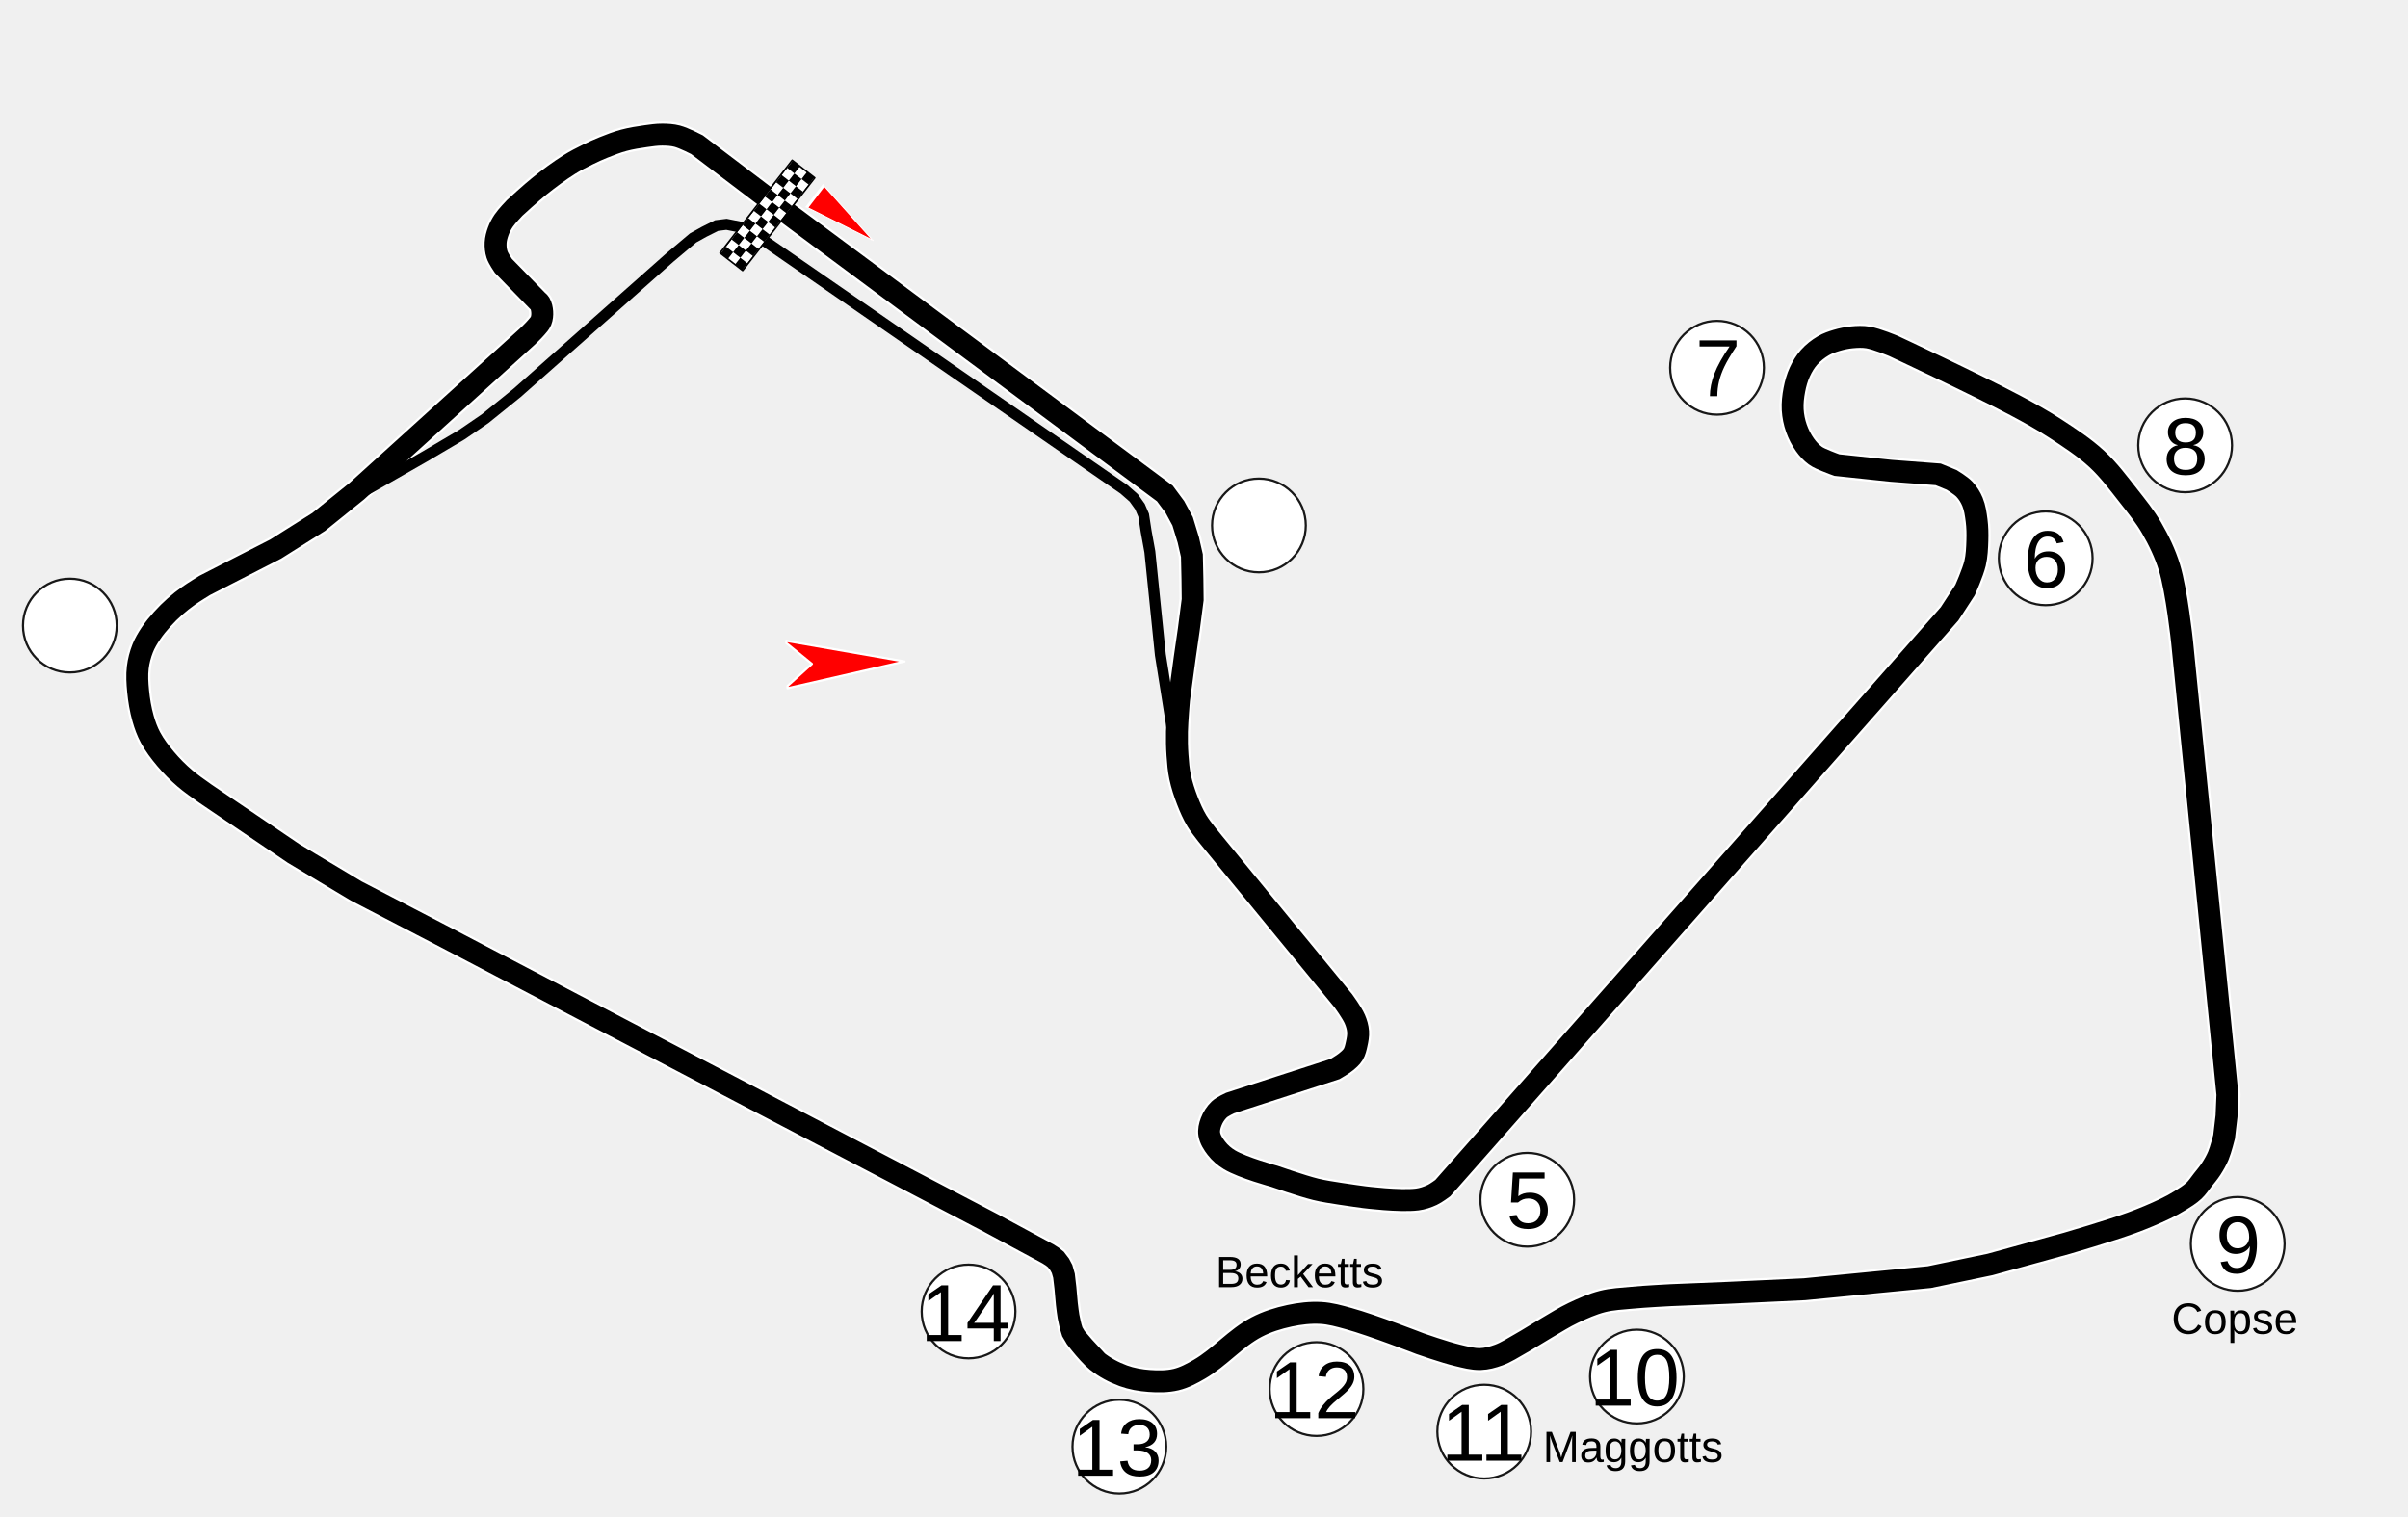
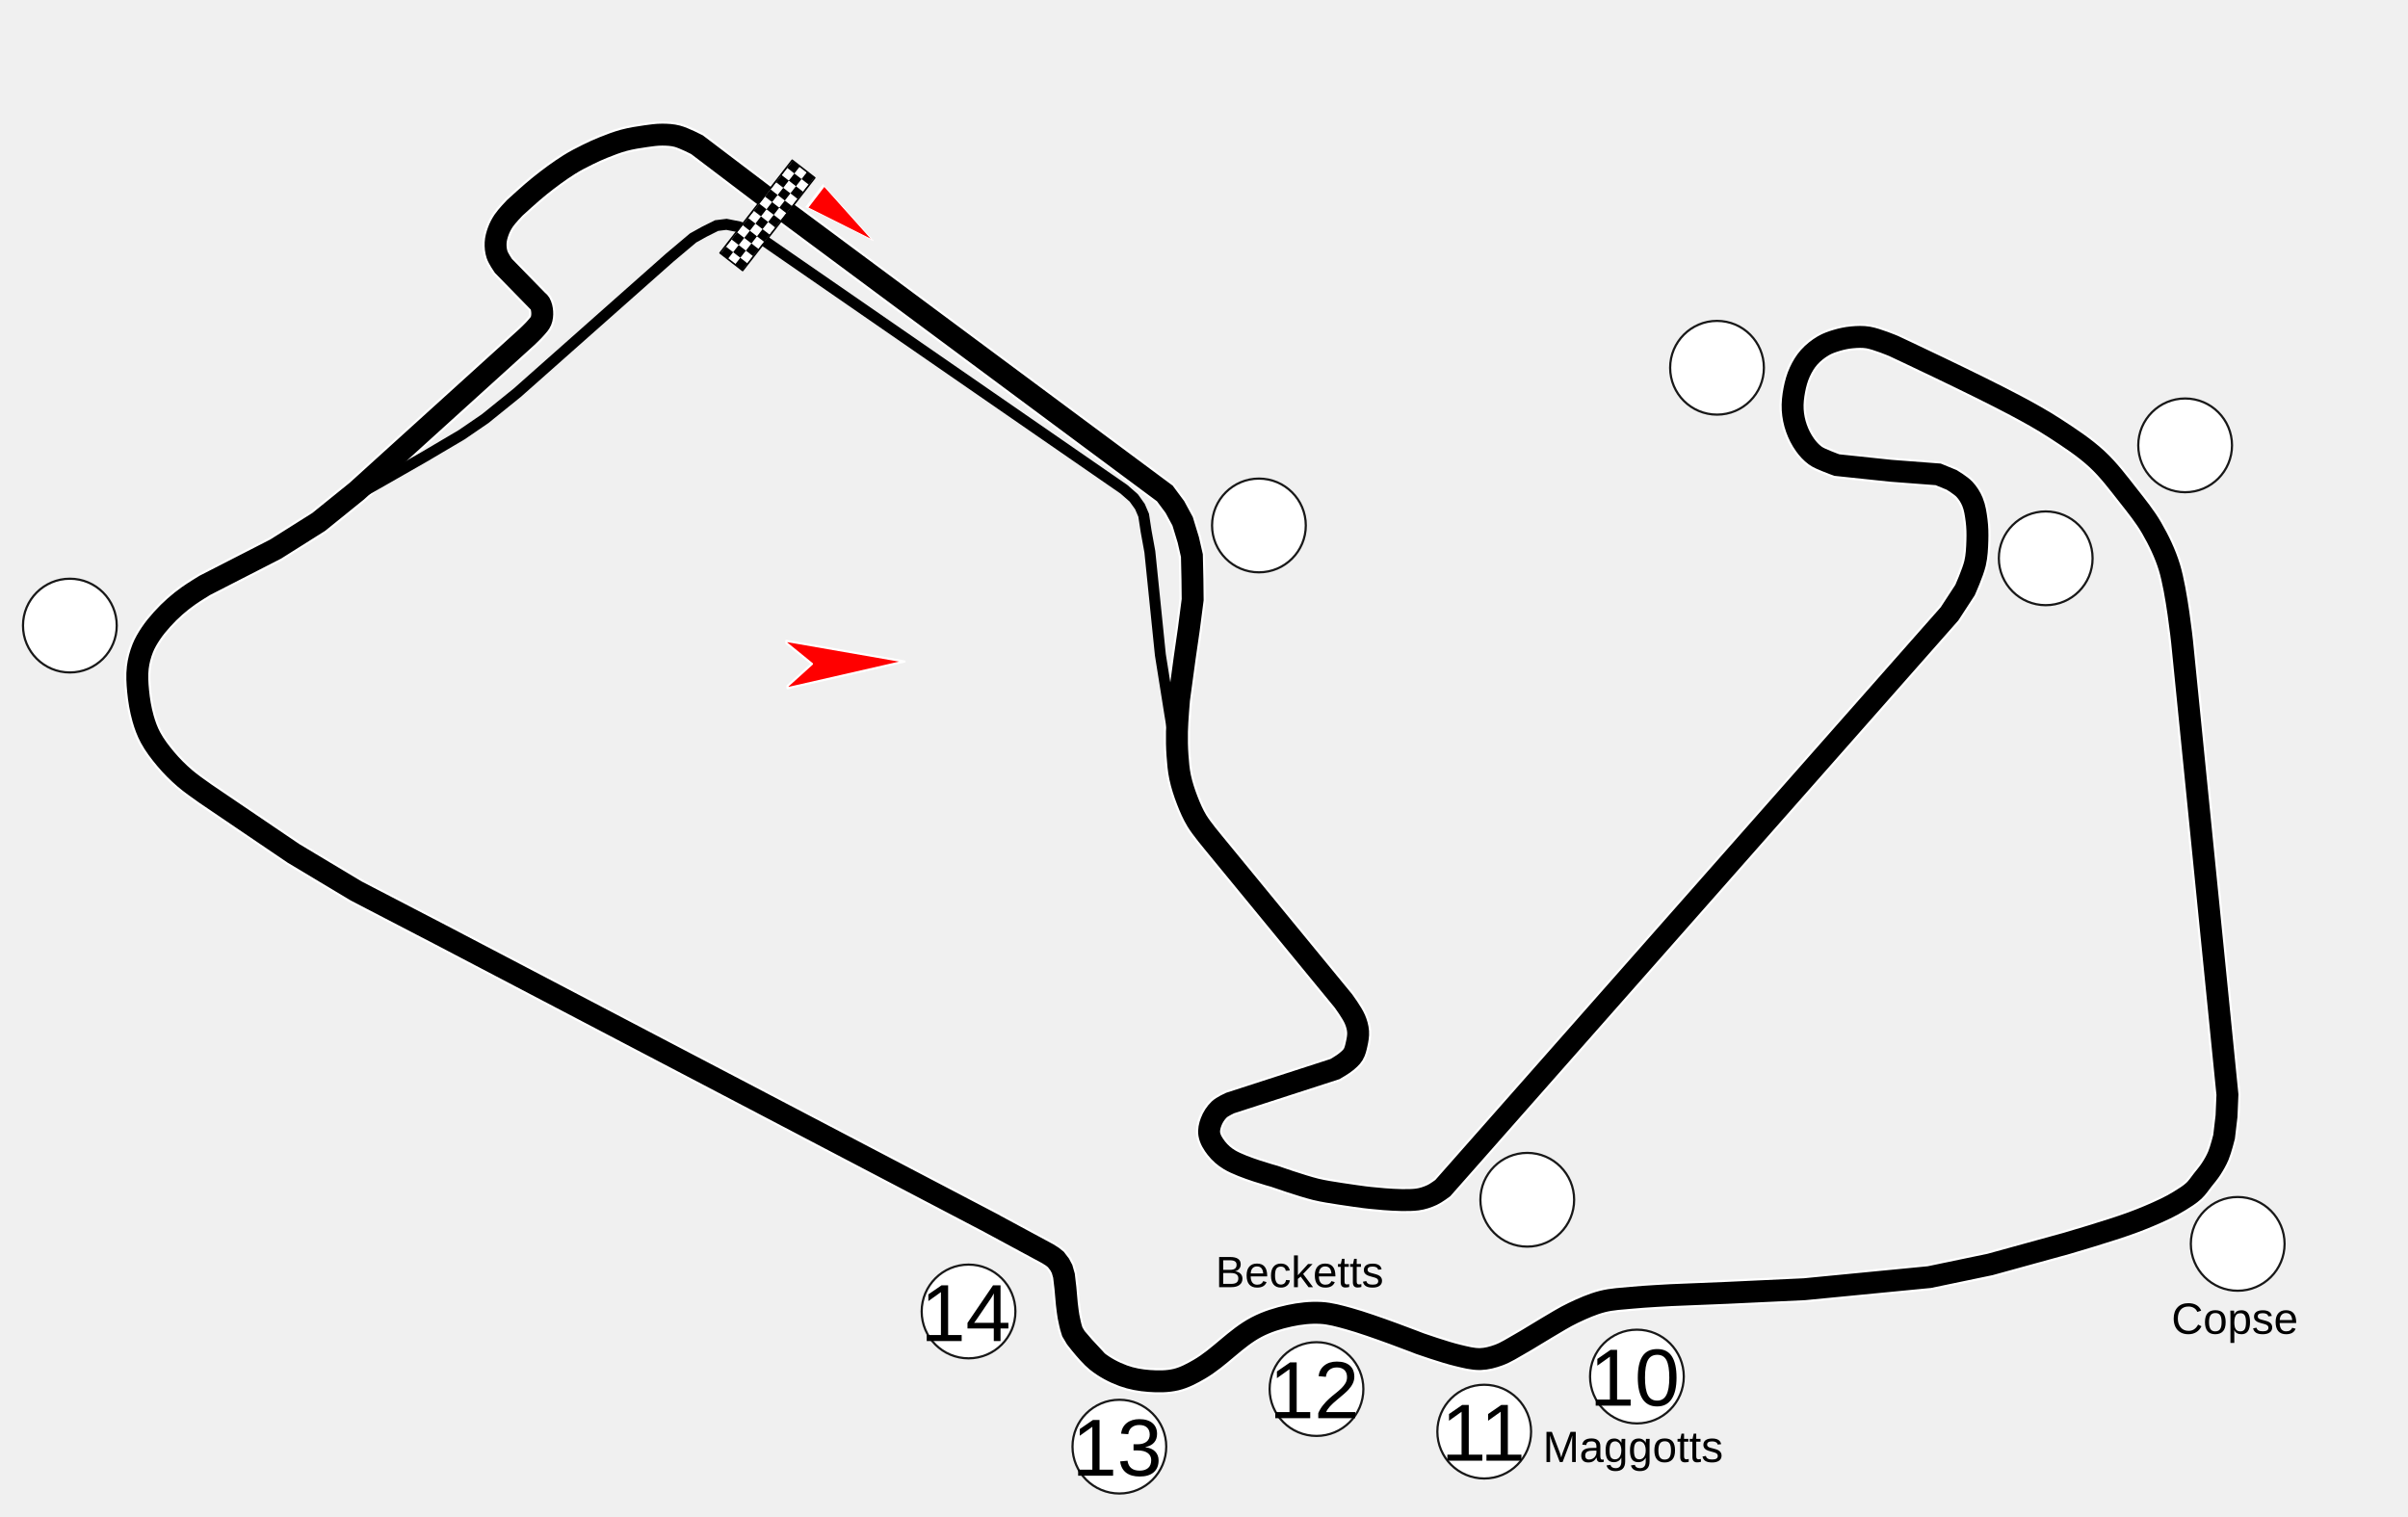
<svg xmlns="http://www.w3.org/2000/svg" xmlns:xlink="http://www.w3.org/1999/xlink" width="1098.918" height="692.097" id="svg2" version="1.1">
  <defs id="defs4">
    <pattern xlink:href="#pattern4059" id="pattern3911" patternTransform="matrix(0.4562459,3.1510055e-8,-3.1510055e-8,0.4562459,-528.4503,-80.61531)" />
    <pattern xlink:href="#pattern5356" id="pattern4059" patternTransform="matrix(0.4562459,3.1510055e-8,-3.1510055e-8,0.4562459,-598.7899,-84.65726)" />
    <pattern xlink:href="#pattern4166" id="pattern5356" patternTransform="matrix(0.4562459,2.877603e-8,-2.877603e-8,0.4562459,-617.1336,-912.9115)" />
    <pattern xlink:href="#pattern4912" id="pattern4166" patternTransform="matrix(0.4562459,3.0071167e-8,-3.0071167e-8,0.4562459,521.0487,-1945.013)" />
    <pattern patternUnits="userSpaceOnUse" width="18.181" height="18.138" patternTransform="matrix(0.1737876,0,0,0.1737876,763.4772,1693.907)" id="pattern4912">
      <g id="g4907" transform="translate(-1025.535,-1215.281)">
        <rect style="opacity:1;fill:#000000;fill-opacity:1;stroke:none;stroke-width:0.5;stroke-linecap:round;stroke-linejoin:round;stroke-miterlimit:4;stroke-dasharray:none;stroke-dashoffset:0;stroke-opacity:1" id="rect4899" width="18.173" height="18.096" x="1025.535" y="1215.281" />
        <rect style="opacity:1;fill:#ffffff;fill-opacity:1;stroke:none;stroke-width:0.5;stroke-linecap:round;stroke-linejoin:round;stroke-miterlimit:4;stroke-dasharray:none;stroke-dashoffset:0;stroke-opacity:1" id="rect4903" width="9.075" height="9.075" x="1025.535" y="1215.281" />
        <rect style="opacity:1;fill:#ffffff;fill-opacity:1;stroke:none;stroke-width:0.5;stroke-linecap:round;stroke-linejoin:round;stroke-miterlimit:4;stroke-dasharray:none;stroke-dashoffset:0;stroke-opacity:1" id="rect4905" width="9.075" height="9.075" x="1034.641" y="1224.344" />
      </g>
    </pattern>
  </defs>
  <g id="layer2" style="display:inline" transform="translate(-2.867133,-9.03294)">
    <path d="m 454.627,566.967 26.402,14.246 2.067,1.306 1.632,1.306 1.741,2.285 1.088,2.067 0.87,3.047 0.326,2.829 0.326,2.72 0.326,3.699 0.326,3.645 0.381,3.128 0.381,2.584 0.653,3.101 0.435,1.795 0.653,2.122 1.523,2.557 3.815,4.433 4.784,5.141 1.428,1.571 M 456.809,568.1 204.043,435.706 165.442,415.66 136.931,398.576 102.212,375.042 c 0,0 -10.217,-6.741 -14.862,-10.704 -3.199,-2.729 -6.188,-5.728 -8.893,-8.948 -2.568,-3.057 -5.021,-6.265 -6.911,-9.781 -1.479,-2.75 -2.553,-5.723 -3.401,-8.728 -1.148,-4.071 -1.846,-8.277 -2.251,-12.487 -0.342,-3.561 -0.569,-7.18 -0.144,-10.732 0.359,-3.004 1.146,-5.976 2.257,-8.79 0.933,-2.362 2.257,-4.567 3.662,-6.683 1.541,-2.321 3.338,-4.471 5.197,-6.546 1.847,-2.061 3.827,-4.008 5.899,-5.844 1.932,-1.712 3.972,-3.305 6.072,-4.805 2.411,-1.722 7.476,-4.805 7.476,-4.805 l 32.352,-16.575 19.659,-12.389 17.374,-14.044 77.645,-70.375 c 0,0 2.861,-2.692 4.13,-4.186 0.838,-0.987 1.803,-1.938 2.284,-3.14 0.516,-1.289 0.643,-2.744 0.551,-4.13 -0.09,-1.359 -0.393,-2.761 -1.069,-3.944 -0.253,-0.443 -1.069,-1.095 -1.069,-1.095 l -15.596,-15.97 c 0,0 -2.267,-3.273 -2.875,-5.14 -0.56,-1.72 -0.743,-3.581 -0.647,-5.387 0.096,-1.798 0.592,-3.572 1.21,-5.264 0.613,-1.678 1.451,-3.286 2.447,-4.768 1.439,-2.14 5.041,-5.868 5.041,-5.868 0,0 7.496,-6.904 11.478,-10.077 4.33,-3.451 8.78,-6.778 13.47,-9.722 2.718,-1.707 5.59,-3.161 8.467,-4.584 2.314,-1.145 4.665,-2.221 7.062,-3.18 3.069,-1.228 6.162,-2.435 9.354,-3.29 3.294,-0.883 6.679,-1.412 10.057,-1.886 2.476,-0.348 4.968,-0.714 7.469,-0.702 2.268,0.011 4.572,0.132 6.766,0.702 3.18,0.826 9.059,3.882 9.059,3.882 l 37.528,28.47 175.995,130.702 4.584,6.174 3.531,6.526 2.588,8.487 1.645,7.173 0.241,10.683 0.11,9.43 -1.755,13.512 -1.886,13.071 -2.588,19.08 c 0,0 -0.841,9.715 -0.943,14.586 -0.075,3.568 -0.011,7.144 0.241,10.704 0.238,3.356 0.5,6.731 1.198,10.022 0.776,3.659 1.953,7.236 3.305,10.724 1.234,3.183 2.604,6.34 4.371,9.261 2.106,3.481 7.357,9.738 7.357,9.738 l 59.528,72.468 c 0,0 3.906,5.315 5.199,8.318 0.768,1.783 1.328,3.701 1.465,5.638 0.133,1.887 -0.233,3.791 -0.641,5.638 -0.367,1.66 -0.727,3.388 -1.615,4.839 -0.837,1.368 -2.128,2.419 -3.37,3.434 -1.514,1.237 -4.92,3.191 -4.92,3.191 l -47.881,15.506 c 0,0 -3.56,1.607 -4.944,2.932 -1.628,1.559 -2.899,3.555 -3.699,5.662 -0.673,1.773 -1.136,3.757 -0.832,5.629 0.383,2.357 1.775,4.503 3.237,6.392 1.627,2.101 3.702,3.906 5.984,5.266 6.234,3.716 20.428,7.533 20.428,7.533 0,0 12.488,4.378 18.903,5.962 3.746,0.925 7.583,1.442 11.392,2.057 3.609,0.583 10.858,1.548 10.858,1.548 0,0 16.111,2.049 24.082,1.04 2.364,-0.299 4.678,-1.078 6.841,-2.08 1.729,-0.801 4.806,-3.097 4.806,-3.097 l 231.289,-262.106 7.062,-10.834 c 0,0 3.594,-7.996 4.584,-12.239 0.797,-3.413 0.945,-6.959 1.053,-10.463 0.093,-3.02 0.035,-6.062 -0.351,-9.059 -0.372,-2.885 -0.773,-5.834 -1.886,-8.522 -0.864,-2.086 -2.099,-4.063 -3.641,-5.713 -1.646,-1.761 -5.823,-4.288 -5.823,-4.288 l -6.174,-2.533 -21.648,-1.645 -24.587,-2.588 c 0,0 -3.21,-1.147 -4.77,-1.831 -1.744,-0.764 -3.585,-1.408 -5.121,-2.533 -1.8,-1.318 -3.341,-3.01 -4.64,-4.825 -1.666,-2.329 -2.988,-4.933 -3.937,-7.634 -0.948,-2.699 -1.534,-5.556 -1.7,-8.412 -0.178,-3.043 0.183,-6.12 0.757,-9.114 0.533,-2.778 1.3,-5.544 2.478,-8.116 1.101,-2.405 2.477,-4.734 4.233,-6.711 1.859,-2.093 4.112,-3.868 6.526,-5.287 1.912,-1.124 4.049,-1.845 6.174,-2.478 2.204,-0.656 4.477,-1.132 6.766,-1.349 2.478,-0.235 5.013,-0.353 7.469,0.055 4.037,0.67 11.647,3.882 11.647,3.882 0,0 37.422,17.479 55.645,27.176 6.156,3.276 12.278,6.65 18.117,10.463 6.599,4.31 13.279,8.636 19.06,13.994 5.385,4.99 9.804,10.944 14.345,16.713 3.735,4.745 7.572,9.468 10.593,14.696 3.294,5.7 6.195,11.709 8.116,18.007 3.342,10.96 5.768,33.887 5.768,33.887 l 20.705,206.722 -0.416,9.816 -1.119,9.465 c 0,0 -1.443,5.783 -2.588,8.522 -0.887,2.122 -2.042,4.133 -3.29,6.064 -1.177,1.821 -2.596,3.474 -3.937,5.176 -1.285,1.631 -2.42,3.408 -3.937,4.825 -1.931,1.804 -4.228,3.185 -6.47,4.584 -2.084,1.301 -4.257,2.464 -6.47,3.531 -5.055,2.436 -10.248,4.599 -15.514,6.536 -9.698,3.567 -29.558,9.344 -29.558,9.344 l -35.05,9.65 -27.677,5.768 -57.029,5.527 -35.091,1.645 -25.731,1.053 c 0,0 -11.959,0.607 -17.917,1.184 -4.479,0.434 -9.031,0.6 -13.392,1.71 -4.643,1.183 -9.063,3.168 -13.392,5.221 -4.111,1.95 -7.954,4.424 -11.887,6.711 -4.186,2.434 -8.24,5.094 -12.463,7.463 -3.176,1.782 -6.252,3.83 -9.674,5.074 -2.67,0.971 -5.488,1.739 -8.328,1.814 -3.523,0.094 -7.005,-0.888 -10.435,-1.696 -5.808,-1.369 -17.092,-5.323 -17.092,-5.323 0,0 -21.502,-8.388 -32.606,-11.456 -4.16,-1.149 -8.377,-2.35 -12.687,-2.588 -4.757,-0.263 -9.576,0.297 -14.235,1.294 -5.191,1.111 -10.36,2.712 -15.063,5.176 -9.573,5.017 -16.773,13.784 -26.115,19.22 -3.346,1.947 -6.842,3.827 -10.607,4.731 -3.987,0.957 -8.194,0.936 -12.283,0.637 -4.014,-0.294 -8.059,-0.99 -11.838,-2.376 -4.324,-1.585 -8.495,-3.807 -12.092,-6.683 -2.259,-1.806 -5.209,-5.204 -7.39,-7.873 -1.751,-2.143 -2.349,-3.008 -2.349,-3.008" style="fill:none;stroke:#ffffff;stroke-width:12;stroke-linecap:butt;stroke-linejoin:miter;stroke-miterlimit:4;stroke-opacity:1;stroke-dasharray:none;display:inline" id="path5754" />
    <path id="path4068" style="fill:none;stroke:#000000;stroke-width:10;stroke-linecap:butt;stroke-linejoin:miter;stroke-miterlimit:4;stroke-opacity:1;stroke-dasharray:none;display:inline" d="m 454.627,566.967 26.402,14.246 2.067,1.306 1.632,1.306 1.741,2.285 1.088,2.067 0.87,3.047 0.326,2.829 0.326,2.72 0.326,3.699 0.326,3.645 0.381,3.128 0.381,2.584 0.653,3.101 0.435,1.795 0.653,2.122 1.523,2.557 3.815,4.433 4.784,5.141 1.428,1.571 M 456.809,568.1 204.043,435.706 165.442,415.66 136.931,398.576 102.212,375.042 c 0,0 -10.217,-6.741 -14.862,-10.704 -3.199,-2.729 -6.188,-5.728 -8.893,-8.948 -2.568,-3.057 -5.021,-6.265 -6.911,-9.781 -1.479,-2.75 -2.553,-5.723 -3.401,-8.728 -1.148,-4.071 -1.846,-8.277 -2.251,-12.487 -0.342,-3.561 -0.569,-7.18 -0.144,-10.732 0.359,-3.004 1.146,-5.976 2.257,-8.79 0.933,-2.362 2.257,-4.567 3.662,-6.683 1.541,-2.321 3.338,-4.471 5.197,-6.546 1.847,-2.061 3.827,-4.008 5.899,-5.844 1.932,-1.712 3.972,-3.305 6.072,-4.805 2.411,-1.722 7.476,-4.805 7.476,-4.805 l 32.352,-16.575 19.659,-12.389 17.374,-14.044 77.645,-70.375 c 0,0 2.861,-2.692 4.13,-4.186 0.838,-0.987 1.803,-1.938 2.284,-3.14 0.516,-1.289 0.643,-2.744 0.551,-4.13 -0.09,-1.359 -0.393,-2.761 -1.069,-3.944 -0.253,-0.443 -1.069,-1.095 -1.069,-1.095 l -15.596,-15.97 c 0,0 -2.267,-3.273 -2.875,-5.14 -0.56,-1.72 -0.743,-3.581 -0.647,-5.387 0.096,-1.798 0.592,-3.572 1.21,-5.264 0.613,-1.678 1.451,-3.286 2.447,-4.768 1.439,-2.14 5.041,-5.868 5.041,-5.868 0,0 7.496,-6.904 11.478,-10.077 4.33,-3.451 8.78,-6.778 13.47,-9.722 2.718,-1.707 5.59,-3.161 8.467,-4.584 2.314,-1.145 4.665,-2.221 7.062,-3.18 3.069,-1.228 6.162,-2.435 9.354,-3.29 3.294,-0.883 6.679,-1.412 10.057,-1.886 2.476,-0.348 4.968,-0.714 7.469,-0.702 2.268,0.011 4.572,0.132 6.766,0.702 3.18,0.826 9.059,3.882 9.059,3.882 l 37.528,28.47 175.995,130.702 4.584,6.174 3.531,6.526 2.588,8.487 1.645,7.173 0.241,10.683 0.11,9.43 -1.755,13.512 -1.886,13.071 -2.588,19.08 c 0,0 -0.841,9.715 -0.943,14.586 -0.075,3.568 -0.011,7.144 0.241,10.704 0.238,3.356 0.5,6.731 1.198,10.022 0.776,3.659 1.953,7.236 3.305,10.724 1.234,3.183 2.604,6.34 4.371,9.261 2.106,3.481 7.357,9.738 7.357,9.738 l 59.528,72.468 c 0,0 3.906,5.315 5.199,8.318 0.768,1.783 1.328,3.701 1.465,5.638 0.133,1.887 -0.233,3.791 -0.641,5.638 -0.367,1.66 -0.727,3.388 -1.615,4.839 -0.837,1.368 -2.128,2.419 -3.37,3.434 -1.514,1.237 -4.92,3.191 -4.92,3.191 l -47.881,15.506 c 0,0 -3.56,1.607 -4.944,2.932 -1.628,1.559 -2.899,3.555 -3.699,5.662 -0.673,1.773 -1.136,3.757 -0.832,5.629 0.383,2.357 1.775,4.503 3.237,6.392 1.627,2.101 3.702,3.906 5.984,5.266 6.234,3.716 20.428,7.533 20.428,7.533 0,0 12.488,4.378 18.903,5.962 3.746,0.925 7.583,1.442 11.392,2.057 3.609,0.583 10.858,1.548 10.858,1.548 0,0 16.111,2.049 24.082,1.04 2.364,-0.299 4.678,-1.078 6.841,-2.08 1.729,-0.801 4.806,-3.097 4.806,-3.097 l 231.289,-262.106 7.062,-10.834 c 0,0 3.594,-7.996 4.584,-12.239 0.797,-3.413 0.945,-6.959 1.053,-10.463 0.093,-3.02 0.035,-6.062 -0.351,-9.059 -0.372,-2.885 -0.773,-5.834 -1.886,-8.522 -0.864,-2.086 -2.099,-4.063 -3.641,-5.713 -1.646,-1.761 -5.823,-4.288 -5.823,-4.288 l -6.174,-2.533 -21.648,-1.645 -24.587,-2.588 c 0,0 -3.21,-1.147 -4.77,-1.831 -1.744,-0.764 -3.585,-1.408 -5.121,-2.533 -1.8,-1.318 -3.341,-3.01 -4.64,-4.825 -1.666,-2.329 -2.988,-4.933 -3.937,-7.634 -0.948,-2.699 -1.534,-5.556 -1.7,-8.412 -0.178,-3.043 0.183,-6.12 0.757,-9.114 0.533,-2.778 1.3,-5.544 2.478,-8.116 1.101,-2.405 2.477,-4.734 4.233,-6.711 1.859,-2.093 4.112,-3.868 6.526,-5.287 1.912,-1.124 4.049,-1.845 6.174,-2.478 2.204,-0.656 4.477,-1.132 6.766,-1.349 2.478,-0.235 5.013,-0.353 7.469,0.055 4.037,0.67 11.647,3.882 11.647,3.882 0,0 37.422,17.479 55.645,27.176 6.156,3.276 12.278,6.65 18.117,10.463 6.599,4.31 13.279,8.636 19.06,13.994 5.385,4.99 9.804,10.944 14.345,16.713 3.735,4.745 7.572,9.468 10.593,14.696 3.294,5.7 6.195,11.709 8.116,18.007 3.342,10.96 5.768,33.887 5.768,33.887 l 20.705,206.722 -0.416,9.816 -1.119,9.465 c 0,0 -1.443,5.783 -2.588,8.522 -0.887,2.122 -2.042,4.133 -3.29,6.064 -1.177,1.821 -2.596,3.474 -3.937,5.176 -1.285,1.631 -2.42,3.408 -3.937,4.825 -1.931,1.804 -4.228,3.185 -6.47,4.584 -2.084,1.301 -4.257,2.464 -6.47,3.531 -5.055,2.436 -10.248,4.599 -15.514,6.536 -9.698,3.567 -29.558,9.344 -29.558,9.344 l -35.05,9.65 -27.677,5.768 -57.029,5.527 -35.091,1.645 -25.731,1.053 c 0,0 -11.959,0.607 -17.917,1.184 -4.479,0.434 -9.031,0.6 -13.392,1.71 -4.643,1.183 -9.063,3.168 -13.392,5.221 -4.111,1.95 -7.954,4.424 -11.887,6.711 -4.186,2.434 -8.24,5.094 -12.463,7.463 -3.176,1.782 -6.252,3.83 -9.674,5.074 -2.67,0.971 -5.488,1.739 -8.328,1.814 -3.523,0.094 -7.005,-0.888 -10.435,-1.696 -5.808,-1.369 -17.092,-5.323 -17.092,-5.323 0,0 -21.502,-8.388 -32.606,-11.456 -4.16,-1.149 -8.377,-2.35 -12.687,-2.588 -4.757,-0.263 -9.576,0.297 -14.235,1.294 -5.191,1.111 -10.36,2.712 -15.063,5.176 -9.573,5.017 -16.773,13.784 -26.115,19.22 -3.346,1.947 -6.842,3.827 -10.607,4.731 -3.987,0.957 -8.194,0.936 -12.283,0.637 -4.014,-0.294 -8.059,-0.99 -11.838,-2.376 -4.324,-1.585 -8.495,-3.807 -12.092,-6.683 -2.259,-1.806 -5.209,-5.204 -7.39,-7.873 -1.751,-2.143 -2.349,-3.008 -2.349,-3.008" />
    <path style="fill:none;stroke:#000000;stroke-width:5;stroke-linecap:butt;stroke-linejoin:miter;stroke-miterlimit:4;stroke-opacity:1;stroke-dasharray:none" d="m 157.605,239.645 20.901,-11.863 17.794,-10.168 17.229,-10.168 10.733,-7.344 14.687,-11.863 69.482,-61.573 10.733,-9.038 5.084,-2.824 5.649,-2.824 4.519,-0.565 5.649,1.13 5.649,2.26 170.033,117.498 4.519,3.954 2.824,3.954 1.695,3.954 1.13,7.344 1.695,9.321 4.802,47.027 8.756,54.936" id="path4060" />
    <text xml:space="preserve" style="font-size:20px;font-style:normal;font-variant:normal;font-weight:normal;font-stretch:normal;line-height:125%;letter-spacing:0px;word-spacing:0px;fill:#000000;fill-opacity:1;stroke:none;display:inline;font-family:Segoe UI;-inkscape-font-specification:Segoe UI" x="557.59" y="596.458" id="text6100-9-2">
      <tspan id="tspan6102-4-4" x="557.59" y="596.458" style="font-size:20px;font-style:normal;font-variant:normal;font-weight:normal;font-stretch:normal;text-align:start;line-height:125%;writing-mode:lr-tb;text-anchor:start;font-family:Arial;-inkscape-font-specification:Arial">Becketts</tspan>
    </text>
    <text xml:space="preserve" style="font-size:20px;font-style:normal;font-variant:normal;font-weight:normal;font-stretch:normal;line-height:125%;letter-spacing:0px;word-spacing:0px;fill:#000000;fill-opacity:1;stroke:none;display:inline;font-family:Segoe UI;-inkscape-font-specification:Segoe UI" x="706.978" y="676.254" id="text6100-9-5">
      <tspan id="tspan6102-4-5" x="706.978" y="676.254" style="font-size:20px;font-style:normal;font-variant:normal;font-weight:normal;font-stretch:normal;text-align:start;line-height:125%;writing-mode:lr-tb;text-anchor:start;font-family:Arial;-inkscape-font-specification:Arial">Maggotts</tspan>
    </text>
    <text xml:space="preserve" style="font-size:20px;font-style:normal;font-variant:normal;font-weight:normal;font-stretch:normal;line-height:125%;letter-spacing:0px;word-spacing:0px;fill:#000000;fill-opacity:1;stroke:none;display:inline;font-family:Arial;-inkscape-font-specification:Arial" x="993.843" y="617.74" id="text6100-9-1">
      <tspan id="tspan6102-4-7" x="993.843" y="617.74" style="font-size:20px;font-style:normal;font-variant:normal;font-weight:normal;font-stretch:normal;text-align:start;line-height:125%;writing-mode:lr-tb;text-anchor:start;font-family:Arial;-inkscape-font-specification:Arial">Copse</tspan>
    </text>
    <path style="fill:#ff0000;fill-opacity:1;fill-rule:nonzero;stroke:#ffffff;stroke-width:1;stroke-linecap:round;stroke-linejoin:round;stroke-miterlimit:4;stroke-opacity:1;stroke-dasharray:none;stroke-dashoffset:0" d="m 415.662,310.914 -53.386,12.214 -0.027,-1.031 11.146,-10.076 -11.658,-9.48 -0.027,-1.031 53.952,9.403 z" id="path2745" />
    <g id="g5238" transform="translate(-16,-12)">
      <path style="fill:#ff0000;fill-opacity:1;stroke:#ffffff;stroke-width:0.838;stroke-linecap:round;stroke-linejoin:miter;stroke-miterlimit:4;stroke-opacity:1;stroke-dasharray:none;stroke-dashoffset:0;display:inline" id="path4353" d="m 1695.937,1398.521 -24.481,0 12.241,-21.201 z" transform="matrix(0.3121009,-0.4083992,-1.237824,-0.9459522,1596.578,2121.214)" />
      <rect ry="0" transform="matrix(-0.7892871,-0.6140243,-0.6140243,0.7892871,0,0)" y="-159.241" x="-371.107" height="53.589" width="13.041" id="rect3457" style="fill:url(#pattern3911);fill-opacity:1;stroke:#000000;stroke-width:0.75;stroke-linecap:round;stroke-linejoin:round;stroke-miterlimit:4;stroke-opacity:1;stroke-dasharray:none;stroke-dashoffset:0;display:inline" />
    </g>
    <g transform="translate(-1347.271,-603.885)" id="g3880">
      <use height="1052.362" width="744.094" style="stroke:#ffffff;stroke-width:2;stroke-miterlimit:4;stroke-opacity:1;stroke-dasharray:none" id="use3789" xlink:href="#text3767" y="0" x="0" />
      <g transform="translate(-2.467732,28.37892)" id="g3654" />
    </g>
    <g style="display:inline" id="g3561" transform="translate(-549.7541,-730.9741)">
      <path transform="matrix(0.9111111,0,0,0.9111111,793.9434,326.4709)" d="m 389.189,717.082 c 0,12.966 -10.511,23.477 -23.477,23.477 -12.966,0 -23.477,-10.511 -23.477,-23.477 0,-12.966 10.511,-23.477 23.477,-23.477 12.966,0 23.477,10.511 23.477,23.477 z" id="path3559" style="fill:#ffffff;fill-opacity:1;fill-rule:nonzero;stroke:#181818;stroke-width:1.098;stroke-linecap:round;stroke-linejoin:round;stroke-miterlimit:4;stroke-opacity:1;stroke-dasharray:none;stroke-dashoffset:66" />
    </g>
    <g id="g3533" transform="translate(-855.8693,-43.94957)">
      <path transform="matrix(0.9111111,0,0,0.9111111,1222.518,-52.82)" d="m 389.189,717.082 c 0,12.966 -10.511,23.477 -23.477,23.477 -12.966,0 -23.477,-10.511 -23.477,-23.477 0,-12.966 10.511,-23.477 23.477,-23.477 12.966,0 23.477,10.511 23.477,23.477 z" id="path3531" style="fill:#ffffff;fill-opacity:1;fill-rule:nonzero;stroke:#181818;stroke-width:1.098;stroke-linecap:round;stroke-linejoin:round;stroke-miterlimit:4;stroke-opacity:1;stroke-dasharray:none;stroke-dashoffset:66" />
-       <text transform="translate(600.7615,169.297)" id="text3393" y="444.233" x="945.323" style="font-size:40px;font-style:normal;font-weight:normal;writing-mode:lr-tb;fill:#000000;fill-opacity:1;stroke:none;font-family:Times New Roman" xml:space="preserve">
-         <tspan y="444.233" x="945.323" id="tspan3395" style="font-size:37px;font-style:normal;font-variant:normal;font-weight:normal;font-stretch:normal;font-family:Arial;-inkscape-font-specification:Arial">5</tspan>
-       </text>
    </g>
    <g id="g3526" transform="translate(-692.7584,-279.0314)">
      <path transform="matrix(0.9111111,0,0,0.9111111,1296.006,-110.4806)" d="m 389.189,717.082 c 0,12.966 -10.511,23.477 -23.477,23.477 -12.966,0 -23.477,-10.511 -23.477,-23.477 0,-12.966 10.511,-23.477 23.477,-23.477 12.966,0 23.477,10.511 23.477,23.477 z" id="path3524" style="fill:#ffffff;fill-opacity:1;fill-rule:nonzero;stroke:#181818;stroke-width:1.098;stroke-linecap:round;stroke-linejoin:round;stroke-miterlimit:4;stroke-opacity:1;stroke-dasharray:none;stroke-dashoffset:66" />
-       <text transform="translate(600.7615,169.297)" id="text3397" y="386.845" x="1018.361" style="font-size:37px;font-style:normal;font-variant:normal;font-weight:normal;font-stretch:normal;writing-mode:lr-tb;fill:#000000;fill-opacity:1;stroke:none;font-family:Arial;-inkscape-font-specification:Arial" xml:space="preserve">
-         <tspan y="386.845" x="1018.361" id="tspan3399" style="font-size:37px;font-style:normal;font-variant:normal;font-weight:normal;font-stretch:normal;font-family:Arial;-inkscape-font-specification:Arial">6</tspan>
-       </text>
    </g>
    <g style="display:inline" id="g3519" transform="translate(-865.4787,-237.9674)">
      <path transform="matrix(0.9111111,0,0,0.9111111,1318.726,-238.5067)" d="m 389.189,717.082 c 0,12.966 -10.511,23.477 -23.477,23.477 -12.966,0 -23.477,-10.511 -23.477,-23.477 0,-12.966 10.511,-23.477 23.477,-23.477 12.966,0 23.477,10.511 23.477,23.477 z" id="path3517" style="fill:#ffffff;fill-opacity:1;fill-rule:nonzero;stroke:#181818;stroke-width:1.098;stroke-linecap:round;stroke-linejoin:round;stroke-miterlimit:4;stroke-opacity:1;stroke-dasharray:none;stroke-dashoffset:66" />
-       <text transform="translate(600.7615,169.297)" id="text3401" y="258.507" x="1041.316" style="font-size:40px;font-style:normal;font-weight:normal;writing-mode:lr-tb;fill:#000000;fill-opacity:1;stroke:none;font-family:Times New Roman" xml:space="preserve">
-         <tspan y="258.507" x="1041.316" id="tspan3403" style="font-size:37px;font-style:normal;font-variant:normal;font-weight:normal;font-stretch:normal;font-family:Arial;-inkscape-font-specification:Arial">7</tspan>
-       </text>
    </g>
    <g style="display:inline" id="g3512-5" transform="translate(-288.9518,-144.8535)">
      <path transform="matrix(0.9111111,0,0,0.9111111,955.8272,-296.2063)" d="m 389.189,717.082 c 0,12.966 -10.511,23.477 -23.477,23.477 -12.966,0 -23.477,-10.511 -23.477,-23.477 0,-12.966 10.511,-23.477 23.477,-23.477 12.966,0 23.477,10.511 23.477,23.477 z" id="path3510-2" style="fill:#ffffff;fill-opacity:1;fill-rule:nonzero;stroke:#181818;stroke-width:1.098;stroke-linecap:round;stroke-linejoin:round;stroke-miterlimit:4;stroke-opacity:1;stroke-dasharray:none;stroke-dashoffset:66" />
-       <text transform="translate(600.7615,169.297)" id="text3405-7" y="201.12" x="678.212" style="font-size:40px;font-style:normal;font-weight:normal;writing-mode:lr-tb;fill:#000000;fill-opacity:1;stroke:none;font-family:Times New Roman" xml:space="preserve">
-         <tspan y="201.12" x="678.212" id="tspan3477-6" style="font-size:37px;font-style:normal;font-variant:normal;font-weight:normal;font-stretch:normal;font-family:Arial;-inkscape-font-specification:Arial">8</tspan>
-       </text>
    </g>
    <g style="display:inline" id="g3512" transform="translate(-264.9615,219.5704)">
      <path transform="matrix(0.9111111,0,0,0.9111111,955.8272,-296.2063)" d="m 389.189,717.082 c 0,12.966 -10.511,23.477 -23.477,23.477 -12.966,0 -23.477,-10.511 -23.477,-23.477 0,-12.966 10.511,-23.477 23.477,-23.477 12.966,0 23.477,10.511 23.477,23.477 z" id="path3510" style="fill:#ffffff;fill-opacity:1;fill-rule:nonzero;stroke:#181818;stroke-width:1.098;stroke-linecap:round;stroke-linejoin:round;stroke-miterlimit:4;stroke-opacity:1;stroke-dasharray:none;stroke-dashoffset:66" />
-       <text transform="translate(600.7615,169.297)" id="text3405" y="201.12" x="678.212" style="font-size:40px;font-style:normal;font-weight:normal;writing-mode:lr-tb;fill:#000000;fill-opacity:1;stroke:none;font-family:Times New Roman" xml:space="preserve">
-         <tspan y="201.12" x="678.212" id="tspan3477" style="font-size:37px;font-style:normal;font-variant:normal;font-weight:normal;font-stretch:normal;font-family:Arial;-inkscape-font-specification:Arial">9</tspan>
-       </text>
    </g>
    <g style="display:inline" id="g3498-1" transform="translate(-489.1477,-138.2873)">
      <path transform="matrix(0.9111111,0,0,0.9111111,905.8386,122.1983)" d="m 389.189,717.082 c 0,12.966 -10.511,23.477 -23.477,23.477 -12.966,0 -23.477,-10.511 -23.477,-23.477 0,-12.966 10.511,-23.477 23.477,-23.477 12.966,0 23.477,10.511 23.477,23.477 z" id="path3496-42" style="fill:#ffffff;fill-opacity:1;fill-rule:nonzero;stroke:#181818;stroke-width:1.098;stroke-linecap:round;stroke-linejoin:round;stroke-miterlimit:4;stroke-opacity:1;stroke-dasharray:none;stroke-dashoffset:66" />
      <text id="text3413-3" y="788.821" x="1217.413" style="font-size:40px;font-style:normal;font-weight:normal;writing-mode:lr-tb;fill:#000000;fill-opacity:1;stroke:none;font-family:Times New Roman" xml:space="preserve">
        <tspan y="788.821" x="1217.413" id="tspan3512-2" style="font-size:37px;font-style:normal;font-variant:normal;font-weight:normal;font-stretch:normal;font-family:Arial;-inkscape-font-specification:Arial">10</tspan>
      </text>
    </g>
    <g style="display:inline" id="g3498-9" transform="translate(-558.8337,-113.1546)">
      <path transform="matrix(0.9111111,0,0,0.9111111,905.8386,122.1983)" d="m 389.189,717.082 c 0,12.966 -10.511,23.477 -23.477,23.477 -12.966,0 -23.477,-10.511 -23.477,-23.477 0,-12.966 10.511,-23.477 23.477,-23.477 12.966,0 23.477,10.511 23.477,23.477 z" id="path3496-4" style="fill:#ffffff;fill-opacity:1;fill-rule:nonzero;stroke:#181818;stroke-width:1.098;stroke-linecap:round;stroke-linejoin:round;stroke-miterlimit:4;stroke-opacity:1;stroke-dasharray:none;stroke-dashoffset:66" />
      <text id="text3413-8" y="788.821" x="1219.413" style="font-size:40px;font-style:normal;font-weight:normal;writing-mode:lr-tb;fill:#000000;fill-opacity:1;stroke:none;font-family:Times New Roman" xml:space="preserve">
        <tspan y="788.821" x="1219.413" id="tspan3508" style="font-size:37px;font-style:normal;font-variant:normal;font-weight:normal;font-stretch:normal;font-family:Arial;-inkscape-font-specification:Arial">11</tspan>
      </text>
    </g>
    <g style="display:inline" id="g3498" transform="translate(-635.3742,-132.5753)">
      <path transform="matrix(0.9111111,0,0,0.9111111,905.8386,122.1983)" d="m 389.189,717.082 c 0,12.966 -10.511,23.477 -23.477,23.477 -12.966,0 -23.477,-10.511 -23.477,-23.477 0,-12.966 10.511,-23.477 23.477,-23.477 12.966,0 23.477,10.511 23.477,23.477 z" id="path3496" style="fill:#ffffff;fill-opacity:1;fill-rule:nonzero;stroke:#181818;stroke-width:1.098;stroke-linecap:round;stroke-linejoin:round;stroke-miterlimit:4;stroke-opacity:1;stroke-dasharray:none;stroke-dashoffset:66" />
      <text id="text3413" y="788.821" x="1217.413" style="font-size:40px;font-style:normal;font-weight:normal;writing-mode:lr-tb;fill:#000000;fill-opacity:1;stroke:none;font-family:Times New Roman" xml:space="preserve">
        <tspan y="788.821" x="1217.413" id="tspan3512" style="font-size:37px;font-style:normal;font-variant:normal;font-weight:normal;font-stretch:normal;font-family:Arial;-inkscape-font-specification:Arial">12</tspan>
      </text>
    </g>
    <g style="display:inline" id="g3498-1-2" transform="translate(-725.3386,-106.3003)">
      <path transform="matrix(0.9111111,0,0,0.9111111,905.8386,122.1983)" d="m 389.189,717.082 c 0,12.966 -10.511,23.477 -23.477,23.477 -12.966,0 -23.477,-10.511 -23.477,-23.477 0,-12.966 10.511,-23.477 23.477,-23.477 12.966,0 23.477,10.511 23.477,23.477 z" id="path3496-42-1" style="fill:#ffffff;fill-opacity:1;fill-rule:nonzero;stroke:#181818;stroke-width:1.098;stroke-linecap:round;stroke-linejoin:round;stroke-miterlimit:4;stroke-opacity:1;stroke-dasharray:none;stroke-dashoffset:66" />
      <text id="text3413-3-6" y="788.821" x="1217.413" style="font-size:40px;font-style:normal;font-weight:normal;writing-mode:lr-tb;fill:#000000;fill-opacity:1;stroke:none;font-family:Times New Roman" xml:space="preserve">
        <tspan y="788.821" x="1217.413" id="tspan3512-2-8" style="font-size:37px;font-style:normal;font-variant:normal;font-weight:normal;font-stretch:normal;font-family:Arial;-inkscape-font-specification:Arial">13</tspan>
      </text>
    </g>
    <g style="display:inline" id="g3491" transform="translate(-487.7648,-52.98086)">
      <path transform="matrix(0.9111111,0,0,0.9111111,599.4365,7.189552)" d="m 389.189,717.082 c 0,12.966 -10.511,23.477 -23.477,23.477 -12.966,0 -23.477,-10.511 -23.477,-23.477 0,-12.966 10.511,-23.477 23.477,-23.477 12.966,0 23.477,10.511 23.477,23.477 z" id="path3489" style="fill:#ffffff;fill-opacity:1;fill-rule:nonzero;stroke:#181818;stroke-width:1.098;stroke-linecap:round;stroke-linejoin:round;stroke-miterlimit:4;stroke-opacity:1;stroke-dasharray:none;stroke-dashoffset:66" />
      <text id="text3417" y="674.047" x="910.739" style="font-size:40px;font-style:normal;font-weight:normal;writing-mode:lr-tb;fill:#000000;fill-opacity:1;stroke:none;font-family:Times New Roman" xml:space="preserve">
        <tspan y="674.047" x="910.739" id="tspan3419" style="font-size:37px;font-style:normal;font-variant:normal;font-weight:normal;font-stretch:normal;font-family:Arial;-inkscape-font-specification:Arial">14</tspan>
      </text>
    </g>
    <g style="display:inline" id="g3484" transform="translate(-816.0236,-367.0404)">
      <path transform="matrix(0.9111111,0,0,0.9111111,517.5755,8.232978)" d="m 389.189,717.082 c 0,12.966 -10.511,23.477 -23.477,23.477 -12.966,0 -23.477,-10.511 -23.477,-23.477 0,-12.966 10.511,-23.477 23.477,-23.477 12.966,0 23.477,10.511 23.477,23.477 z" id="path3482" style="fill:#ffffff;fill-opacity:1;fill-rule:nonzero;stroke:#181818;stroke-width:1.098;stroke-linecap:round;stroke-linejoin:round;stroke-miterlimit:4;stroke-opacity:1;stroke-dasharray:none;stroke-dashoffset:66" />
    </g>
  </g>
</svg>
